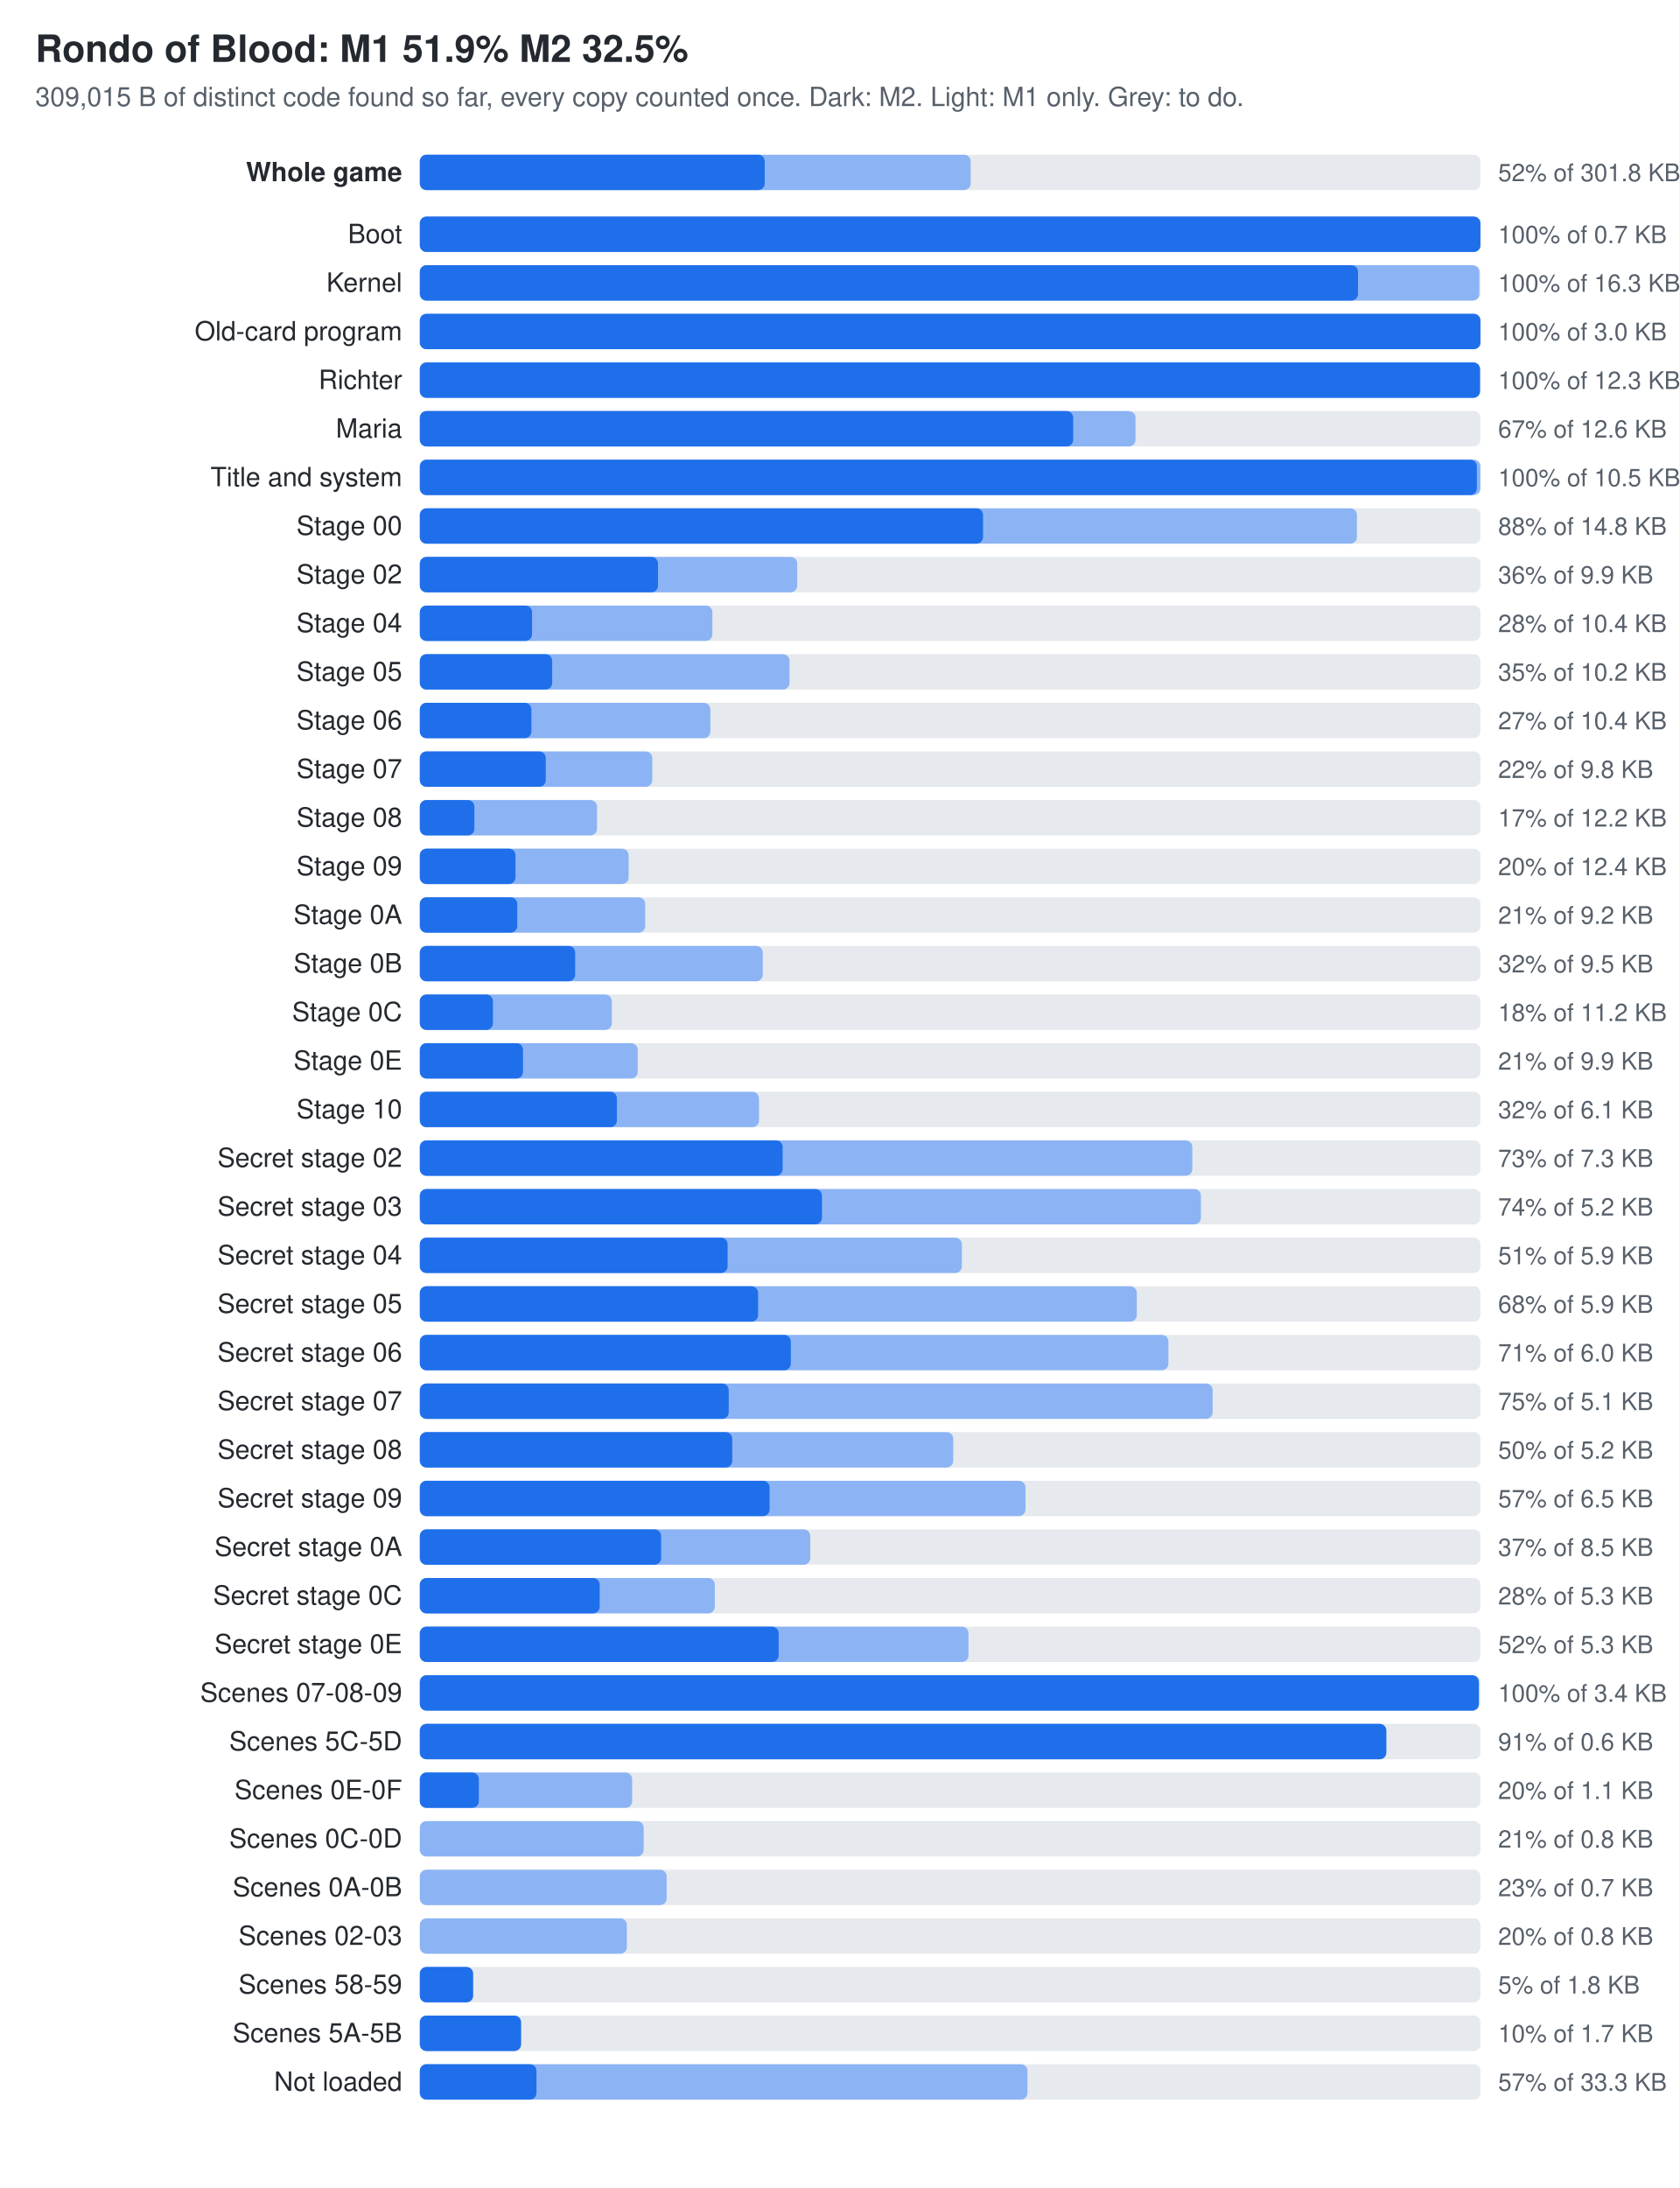
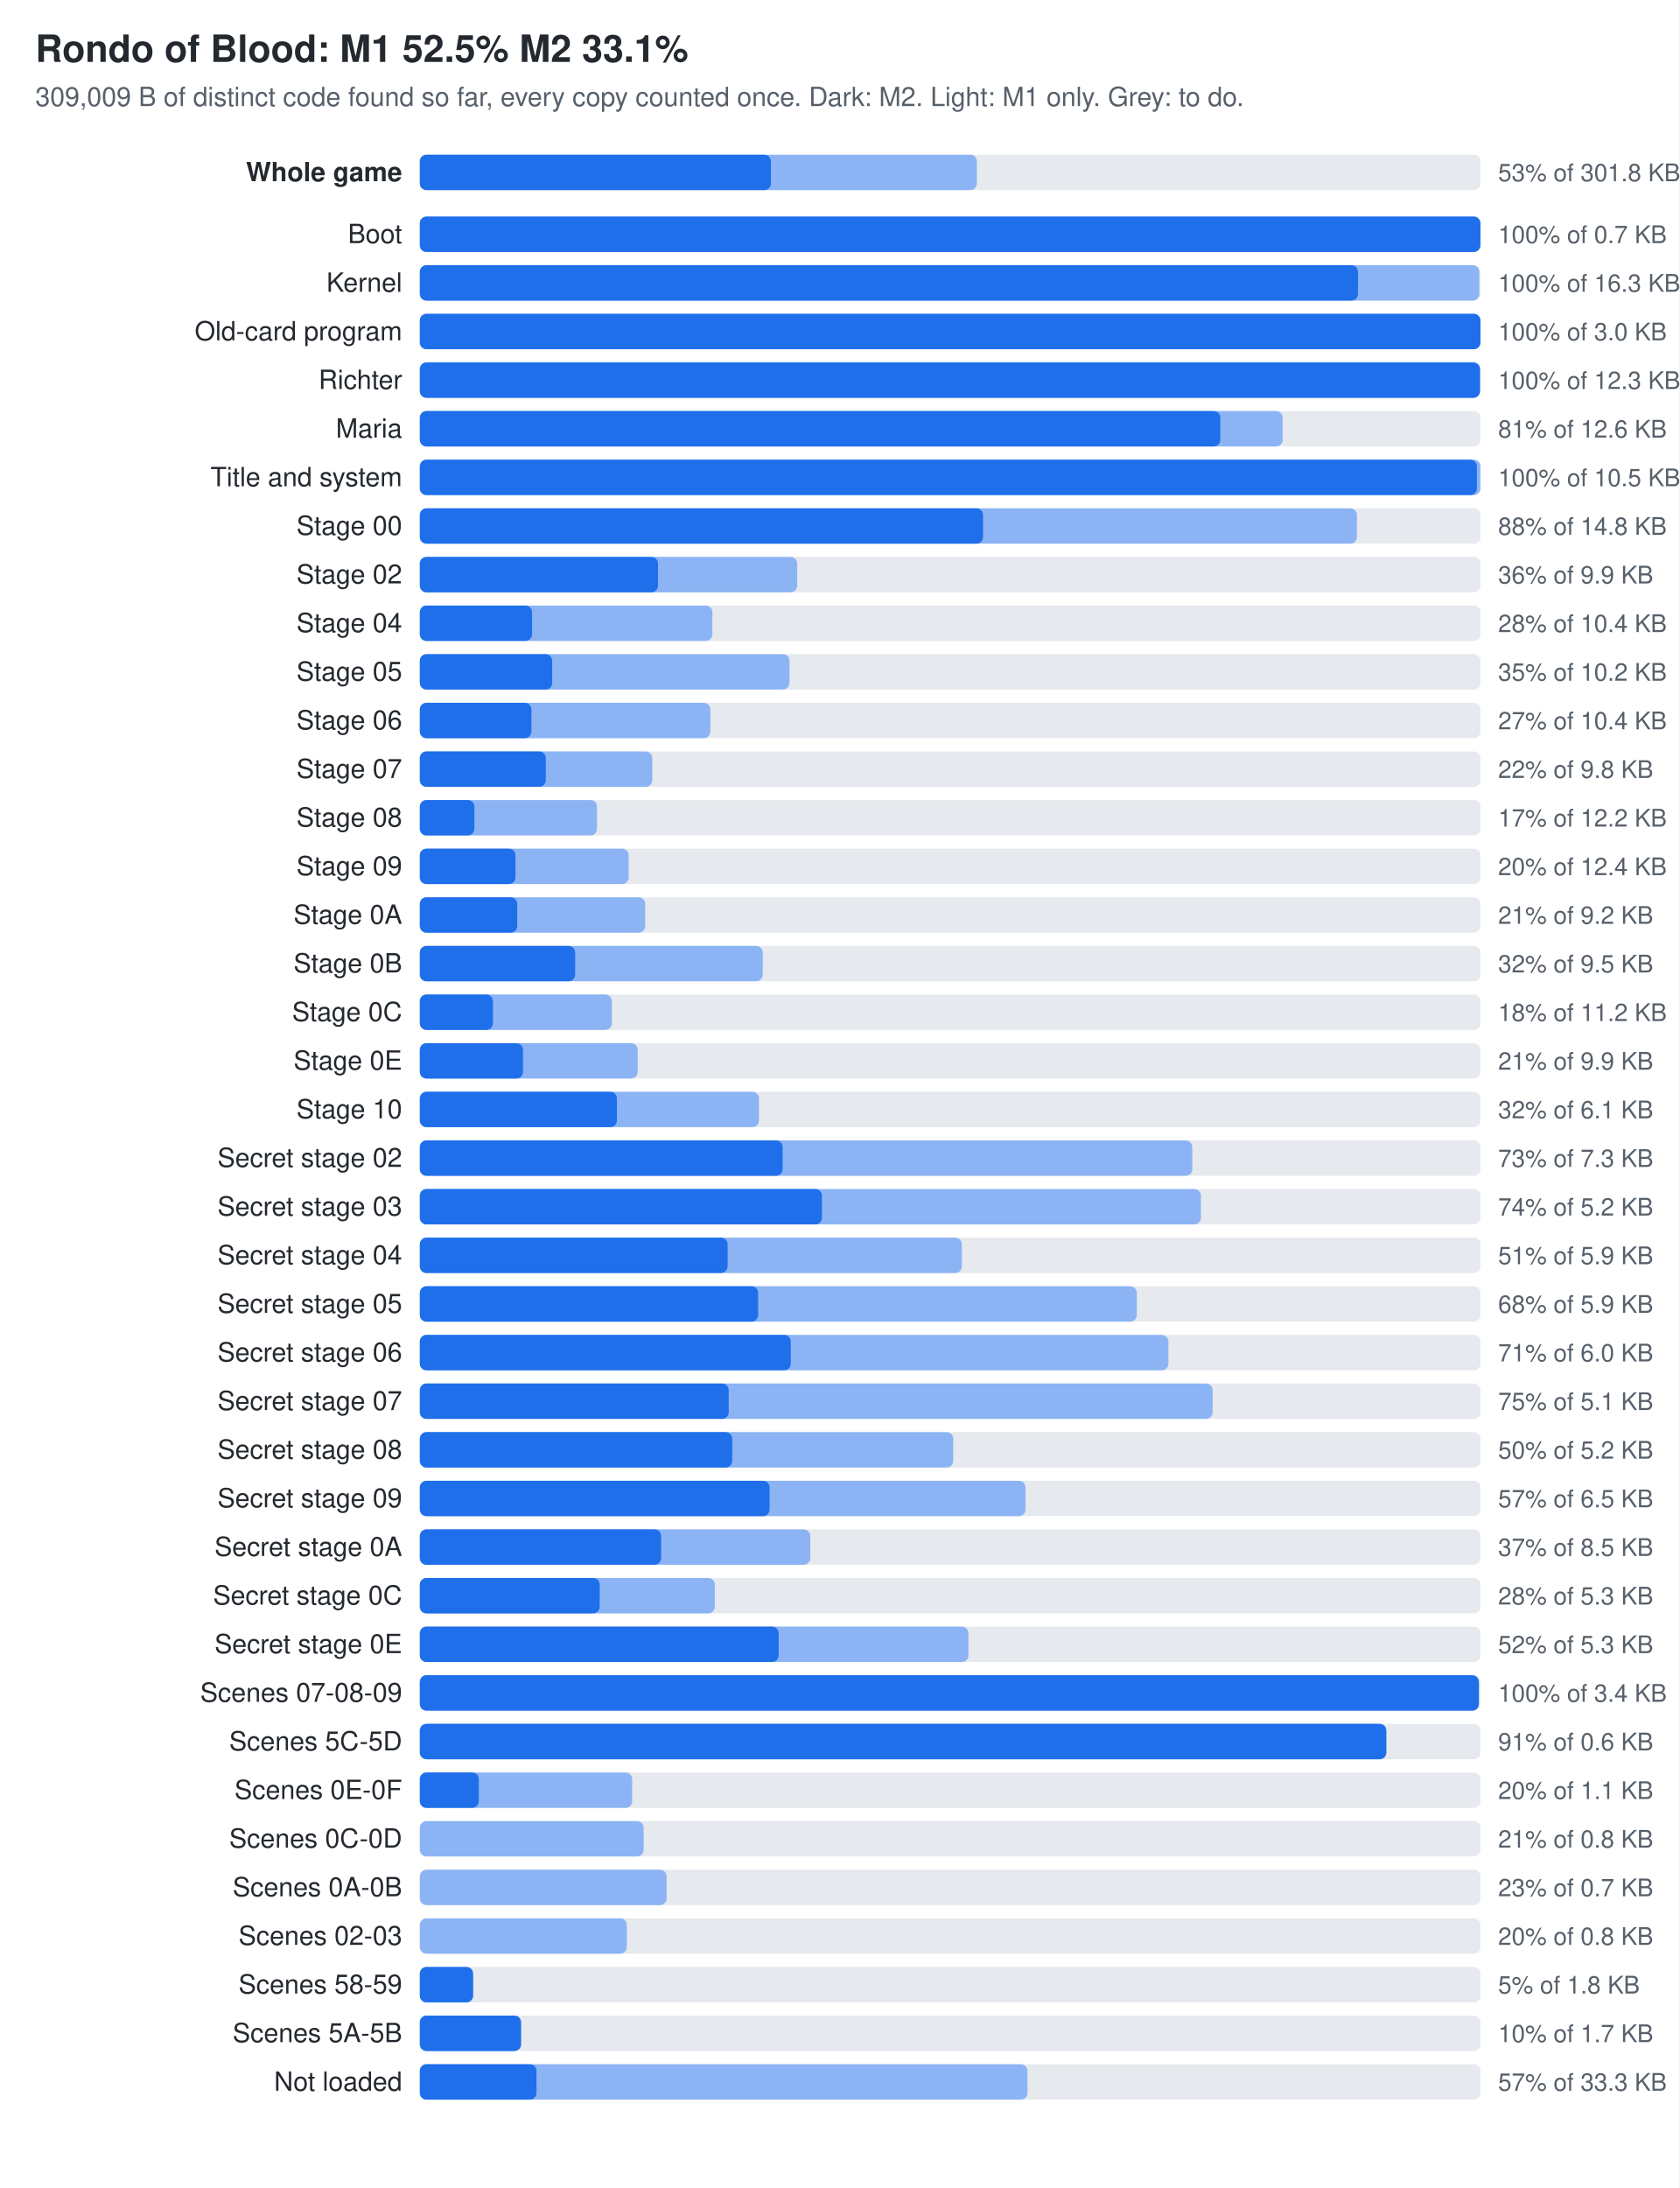
<svg xmlns="http://www.w3.org/2000/svg" width="760" height="990" viewBox="0 0 760 990" font-family="-apple-system,Segoe UI,Helvetica,Arial,sans-serif">
  <rect width="760" height="990" fill="#ffffff" />
-   <text x="16" y="28" font-size="17" font-weight="600" fill="#24292f">Rondo of Blood: M1 51.9%  M2 32.5%</text>
-   <text x="16" y="48" font-size="12" fill="#57606a">309,015 B of distinct code found so far, every copy counted once. Dark: M2. Light: M1 only. Grey: to do.</text>
+   <text x="16" y="28" font-size="17" font-weight="600" fill="#24292f">Rondo of Blood: M1 52.5%  M2 33.1%</text>
+   <text x="16" y="48" font-size="12" fill="#57606a">309,009 B of distinct code found so far, every copy counted once. Dark: M2. Light: M1 only. Grey: to do.</text>
  <text x="182" y="82" font-size="12" text-anchor="end" fill="#24292f" font-weight="600">Whole game</text>
  <rect x="190" y="70" width="480" height="16" rx="3" fill="#e6e9ed" />
-   <rect x="190" y="70" width="249.3" height="16" rx="3" fill="#8cb4f5" />
-   <rect x="190" y="70" width="156.1" height="16" rx="3" fill="#1f6feb" />
-   <text x="678" y="82" font-size="11" fill="#57606a">52% of 301.8 KB</text>
+   <rect x="190" y="70" width="252.1" height="16" rx="3" fill="#8cb4f5" />
+   <rect x="190" y="70" width="158.9" height="16" rx="3" fill="#1f6feb" />
+   <text x="678" y="82" font-size="11" fill="#57606a">53% of 301.8 KB</text>
  <text x="182" y="110" font-size="12" text-anchor="end" fill="#24292f">Boot</text>
  <rect x="190" y="98" width="480" height="16" rx="3" fill="#e6e9ed" />
  <rect x="190" y="98" width="480.0" height="16" rx="3" fill="#8cb4f5" />
  <rect x="190" y="98" width="480.0" height="16" rx="3" fill="#1f6feb" />
  <text x="678" y="110" font-size="11" fill="#57606a">100% of 0.7 KB</text>
  <text x="182" y="132" font-size="12" text-anchor="end" fill="#24292f">Kernel</text>
  <rect x="190" y="120" width="480" height="16" rx="3" fill="#e6e9ed" />
  <rect x="190" y="120" width="479.5" height="16" rx="3" fill="#8cb4f5" />
  <rect x="190" y="120" width="424.6" height="16" rx="3" fill="#1f6feb" />
  <text x="678" y="132" font-size="11" fill="#57606a">100% of 16.3 KB</text>
  <text x="182" y="154" font-size="12" text-anchor="end" fill="#24292f">Old-card program</text>
  <rect x="190" y="142" width="480" height="16" rx="3" fill="#e6e9ed" />
  <rect x="190" y="142" width="480.0" height="16" rx="3" fill="#8cb4f5" />
  <rect x="190" y="142" width="480.0" height="16" rx="3" fill="#1f6feb" />
  <text x="678" y="154" font-size="11" fill="#57606a">100% of 3.0 KB</text>
  <text x="182" y="176" font-size="12" text-anchor="end" fill="#24292f">Richter</text>
  <rect x="190" y="164" width="480" height="16" rx="3" fill="#e6e9ed" />
  <rect x="190" y="164" width="479.8" height="16" rx="3" fill="#8cb4f5" />
  <rect x="190" y="164" width="479.8" height="16" rx="3" fill="#1f6feb" />
  <text x="678" y="176" font-size="11" fill="#57606a">100% of 12.3 KB</text>
  <text x="182" y="198" font-size="12" text-anchor="end" fill="#24292f">Maria</text>
  <rect x="190" y="186" width="480" height="16" rx="3" fill="#e6e9ed" />
-   <rect x="190" y="186" width="323.9" height="16" rx="3" fill="#8cb4f5" />
-   <rect x="190" y="186" width="295.7" height="16" rx="3" fill="#1f6feb" />
-   <text x="678" y="198" font-size="11" fill="#57606a">67% of 12.6 KB</text>
+   <rect x="190" y="186" width="390.5" height="16" rx="3" fill="#8cb4f5" />
+   <rect x="190" y="186" width="362.3" height="16" rx="3" fill="#1f6feb" />
+   <text x="678" y="198" font-size="11" fill="#57606a">81% of 12.6 KB</text>
  <text x="182" y="220" font-size="12" text-anchor="end" fill="#24292f">Title and system</text>
  <rect x="190" y="208" width="480" height="16" rx="3" fill="#e6e9ed" />
  <rect x="190" y="208" width="480.0" height="16" rx="3" fill="#8cb4f5" />
  <rect x="190" y="208" width="478.4" height="16" rx="3" fill="#1f6feb" />
  <text x="678" y="220" font-size="11" fill="#57606a">100% of 10.5 KB</text>
  <text x="182" y="242" font-size="12" text-anchor="end" fill="#24292f">Stage 00</text>
  <rect x="190" y="230" width="480" height="16" rx="3" fill="#e6e9ed" />
  <rect x="190" y="230" width="424.1" height="16" rx="3" fill="#8cb4f5" />
  <rect x="190" y="230" width="254.9" height="16" rx="3" fill="#1f6feb" />
  <text x="678" y="242" font-size="11" fill="#57606a">88% of 14.8 KB</text>
  <text x="182" y="264" font-size="12" text-anchor="end" fill="#24292f">Stage 02</text>
  <rect x="190" y="252" width="480" height="16" rx="3" fill="#e6e9ed" />
  <rect x="190" y="252" width="170.8" height="16" rx="3" fill="#8cb4f5" />
  <rect x="190" y="252" width="107.8" height="16" rx="3" fill="#1f6feb" />
  <text x="678" y="264" font-size="11" fill="#57606a">36% of 9.9 KB</text>
  <text x="182" y="286" font-size="12" text-anchor="end" fill="#24292f">Stage 04</text>
  <rect x="190" y="274" width="480" height="16" rx="3" fill="#e6e9ed" />
  <rect x="190" y="274" width="132.4" height="16" rx="3" fill="#8cb4f5" />
  <rect x="190" y="274" width="50.8" height="16" rx="3" fill="#1f6feb" />
  <text x="678" y="286" font-size="11" fill="#57606a">28% of 10.4 KB</text>
  <text x="182" y="308" font-size="12" text-anchor="end" fill="#24292f">Stage 05</text>
  <rect x="190" y="296" width="480" height="16" rx="3" fill="#e6e9ed" />
  <rect x="190" y="296" width="167.3" height="16" rx="3" fill="#8cb4f5" />
  <rect x="190" y="296" width="59.9" height="16" rx="3" fill="#1f6feb" />
  <text x="678" y="308" font-size="11" fill="#57606a">35% of 10.2 KB</text>
  <text x="182" y="330" font-size="12" text-anchor="end" fill="#24292f">Stage 06</text>
  <rect x="190" y="318" width="480" height="16" rx="3" fill="#e6e9ed" />
  <rect x="190" y="318" width="131.5" height="16" rx="3" fill="#8cb4f5" />
  <rect x="190" y="318" width="50.5" height="16" rx="3" fill="#1f6feb" />
  <text x="678" y="330" font-size="11" fill="#57606a">27% of 10.4 KB</text>
  <text x="182" y="352" font-size="12" text-anchor="end" fill="#24292f">Stage 07</text>
  <rect x="190" y="340" width="480" height="16" rx="3" fill="#e6e9ed" />
  <rect x="190" y="340" width="105.2" height="16" rx="3" fill="#8cb4f5" />
  <rect x="190" y="340" width="57.0" height="16" rx="3" fill="#1f6feb" />
  <text x="678" y="352" font-size="11" fill="#57606a">22% of 9.8 KB</text>
  <text x="182" y="374" font-size="12" text-anchor="end" fill="#24292f">Stage 08</text>
  <rect x="190" y="362" width="480" height="16" rx="3" fill="#e6e9ed" />
  <rect x="190" y="362" width="80.2" height="16" rx="3" fill="#8cb4f5" />
  <rect x="190" y="362" width="24.7" height="16" rx="3" fill="#1f6feb" />
  <text x="678" y="374" font-size="11" fill="#57606a">17% of 12.2 KB</text>
  <text x="182" y="396" font-size="12" text-anchor="end" fill="#24292f">Stage 09</text>
  <rect x="190" y="384" width="480" height="16" rx="3" fill="#e6e9ed" />
  <rect x="190" y="384" width="94.5" height="16" rx="3" fill="#8cb4f5" />
  <rect x="190" y="384" width="43.3" height="16" rx="3" fill="#1f6feb" />
  <text x="678" y="396" font-size="11" fill="#57606a">20% of 12.4 KB</text>
  <text x="182" y="418" font-size="12" text-anchor="end" fill="#24292f">Stage 0A</text>
  <rect x="190" y="406" width="480" height="16" rx="3" fill="#e6e9ed" />
  <rect x="190" y="406" width="102.0" height="16" rx="3" fill="#8cb4f5" />
  <rect x="190" y="406" width="44.1" height="16" rx="3" fill="#1f6feb" />
  <text x="678" y="418" font-size="11" fill="#57606a">21% of 9.2 KB</text>
  <text x="182" y="440" font-size="12" text-anchor="end" fill="#24292f">Stage 0B</text>
  <rect x="190" y="428" width="480" height="16" rx="3" fill="#e6e9ed" />
  <rect x="190" y="428" width="155.2" height="16" rx="3" fill="#8cb4f5" />
  <rect x="190" y="428" width="70.3" height="16" rx="3" fill="#1f6feb" />
  <text x="678" y="440" font-size="11" fill="#57606a">32% of 9.5 KB</text>
  <text x="182" y="462" font-size="12" text-anchor="end" fill="#24292f">Stage 0C</text>
  <rect x="190" y="450" width="480" height="16" rx="3" fill="#e6e9ed" />
  <rect x="190" y="450" width="86.9" height="16" rx="3" fill="#8cb4f5" />
  <rect x="190" y="450" width="33.1" height="16" rx="3" fill="#1f6feb" />
  <text x="678" y="462" font-size="11" fill="#57606a">18% of 11.2 KB</text>
  <text x="182" y="484" font-size="12" text-anchor="end" fill="#24292f">Stage 0E</text>
  <rect x="190" y="472" width="480" height="16" rx="3" fill="#e6e9ed" />
  <rect x="190" y="472" width="98.6" height="16" rx="3" fill="#8cb4f5" />
  <rect x="190" y="472" width="46.7" height="16" rx="3" fill="#1f6feb" />
  <text x="678" y="484" font-size="11" fill="#57606a">21% of 9.9 KB</text>
  <text x="182" y="506" font-size="12" text-anchor="end" fill="#24292f">Stage 10</text>
  <rect x="190" y="494" width="480" height="16" rx="3" fill="#e6e9ed" />
  <rect x="190" y="494" width="153.5" height="16" rx="3" fill="#8cb4f5" />
  <rect x="190" y="494" width="89.2" height="16" rx="3" fill="#1f6feb" />
  <text x="678" y="506" font-size="11" fill="#57606a">32% of 6.1 KB</text>
  <text x="182" y="528" font-size="12" text-anchor="end" fill="#24292f">Secret stage 02</text>
  <rect x="190" y="516" width="480" height="16" rx="3" fill="#e6e9ed" />
  <rect x="190" y="516" width="349.6" height="16" rx="3" fill="#8cb4f5" />
  <rect x="190" y="516" width="164.2" height="16" rx="3" fill="#1f6feb" />
  <text x="678" y="528" font-size="11" fill="#57606a">73% of 7.3 KB</text>
  <text x="182" y="550" font-size="12" text-anchor="end" fill="#24292f">Secret stage 03</text>
  <rect x="190" y="538" width="480" height="16" rx="3" fill="#e6e9ed" />
  <rect x="190" y="538" width="353.5" height="16" rx="3" fill="#8cb4f5" />
  <rect x="190" y="538" width="182.0" height="16" rx="3" fill="#1f6feb" />
  <text x="678" y="550" font-size="11" fill="#57606a">74% of 5.2 KB</text>
  <text x="182" y="572" font-size="12" text-anchor="end" fill="#24292f">Secret stage 04</text>
  <rect x="190" y="560" width="480" height="16" rx="3" fill="#e6e9ed" />
  <rect x="190" y="560" width="245.3" height="16" rx="3" fill="#8cb4f5" />
  <rect x="190" y="560" width="139.3" height="16" rx="3" fill="#1f6feb" />
  <text x="678" y="572" font-size="11" fill="#57606a">51% of 5.9 KB</text>
  <text x="182" y="594" font-size="12" text-anchor="end" fill="#24292f">Secret stage 05</text>
  <rect x="190" y="582" width="480" height="16" rx="3" fill="#e6e9ed" />
  <rect x="190" y="582" width="324.5" height="16" rx="3" fill="#8cb4f5" />
  <rect x="190" y="582" width="153.1" height="16" rx="3" fill="#1f6feb" />
  <text x="678" y="594" font-size="11" fill="#57606a">68% of 5.9 KB</text>
  <text x="182" y="616" font-size="12" text-anchor="end" fill="#24292f">Secret stage 06</text>
  <rect x="190" y="604" width="480" height="16" rx="3" fill="#e6e9ed" />
  <rect x="190" y="604" width="338.8" height="16" rx="3" fill="#8cb4f5" />
  <rect x="190" y="604" width="167.9" height="16" rx="3" fill="#1f6feb" />
  <text x="678" y="616" font-size="11" fill="#57606a">71% of 6.0 KB</text>
  <text x="182" y="638" font-size="12" text-anchor="end" fill="#24292f">Secret stage 07</text>
  <rect x="190" y="626" width="480" height="16" rx="3" fill="#e6e9ed" />
  <rect x="190" y="626" width="358.8" height="16" rx="3" fill="#8cb4f5" />
  <rect x="190" y="626" width="139.8" height="16" rx="3" fill="#1f6feb" />
  <text x="678" y="638" font-size="11" fill="#57606a">75% of 5.1 KB</text>
  <text x="182" y="660" font-size="12" text-anchor="end" fill="#24292f">Secret stage 08</text>
  <rect x="190" y="648" width="480" height="16" rx="3" fill="#e6e9ed" />
  <rect x="190" y="648" width="241.4" height="16" rx="3" fill="#8cb4f5" />
  <rect x="190" y="648" width="141.4" height="16" rx="3" fill="#1f6feb" />
  <text x="678" y="660" font-size="11" fill="#57606a">50% of 5.2 KB</text>
  <text x="182" y="682" font-size="12" text-anchor="end" fill="#24292f">Secret stage 09</text>
  <rect x="190" y="670" width="480" height="16" rx="3" fill="#e6e9ed" />
  <rect x="190" y="670" width="274.1" height="16" rx="3" fill="#8cb4f5" />
  <rect x="190" y="670" width="158.3" height="16" rx="3" fill="#1f6feb" />
  <text x="678" y="682" font-size="11" fill="#57606a">57% of 6.5 KB</text>
  <text x="182" y="704" font-size="12" text-anchor="end" fill="#24292f">Secret stage 0A</text>
  <rect x="190" y="692" width="480" height="16" rx="3" fill="#e6e9ed" />
  <rect x="190" y="692" width="176.7" height="16" rx="3" fill="#8cb4f5" />
  <rect x="190" y="692" width="109.2" height="16" rx="3" fill="#1f6feb" />
  <text x="678" y="704" font-size="11" fill="#57606a">37% of 8.5 KB</text>
  <text x="182" y="726" font-size="12" text-anchor="end" fill="#24292f">Secret stage 0C</text>
  <rect x="190" y="714" width="480" height="16" rx="3" fill="#e6e9ed" />
  <rect x="190" y="714" width="133.5" height="16" rx="3" fill="#8cb4f5" />
  <rect x="190" y="714" width="81.4" height="16" rx="3" fill="#1f6feb" />
  <text x="678" y="726" font-size="11" fill="#57606a">28% of 5.3 KB</text>
  <text x="182" y="748" font-size="12" text-anchor="end" fill="#24292f">Secret stage 0E</text>
  <rect x="190" y="736" width="480" height="16" rx="3" fill="#e6e9ed" />
  <rect x="190" y="736" width="248.3" height="16" rx="3" fill="#8cb4f5" />
  <rect x="190" y="736" width="162.4" height="16" rx="3" fill="#1f6feb" />
  <text x="678" y="748" font-size="11" fill="#57606a">52% of 5.3 KB</text>
  <text x="182" y="770" font-size="12" text-anchor="end" fill="#24292f">Scenes 07-08-09</text>
  <rect x="190" y="758" width="480" height="16" rx="3" fill="#e6e9ed" />
  <rect x="190" y="758" width="479.3" height="16" rx="3" fill="#8cb4f5" />
  <rect x="190" y="758" width="479.3" height="16" rx="3" fill="#1f6feb" />
  <text x="678" y="770" font-size="11" fill="#57606a">100% of 3.4 KB</text>
  <text x="182" y="792" font-size="12" text-anchor="end" fill="#24292f">Scenes 5C-5D</text>
  <rect x="190" y="780" width="480" height="16" rx="3" fill="#e6e9ed" />
  <rect x="190" y="780" width="437.4" height="16" rx="3" fill="#8cb4f5" />
  <rect x="190" y="780" width="437.4" height="16" rx="3" fill="#1f6feb" />
  <text x="678" y="792" font-size="11" fill="#57606a">91% of 0.6 KB</text>
  <text x="182" y="814" font-size="12" text-anchor="end" fill="#24292f">Scenes 0E-0F</text>
  <rect x="190" y="802" width="480" height="16" rx="3" fill="#e6e9ed" />
  <rect x="190" y="802" width="96.1" height="16" rx="3" fill="#8cb4f5" />
  <rect x="190" y="802" width="26.7" height="16" rx="3" fill="#1f6feb" />
  <text x="678" y="814" font-size="11" fill="#57606a">20% of 1.1 KB</text>
  <text x="182" y="836" font-size="12" text-anchor="end" fill="#24292f">Scenes 0C-0D</text>
  <rect x="190" y="824" width="480" height="16" rx="3" fill="#e6e9ed" />
  <rect x="190" y="824" width="101.3" height="16" rx="3" fill="#8cb4f5" />
  <text x="678" y="836" font-size="11" fill="#57606a">21% of 0.8 KB</text>
  <text x="182" y="858" font-size="12" text-anchor="end" fill="#24292f">Scenes 0A-0B</text>
  <rect x="190" y="846" width="480" height="16" rx="3" fill="#e6e9ed" />
  <rect x="190" y="846" width="111.7" height="16" rx="3" fill="#8cb4f5" />
  <text x="678" y="858" font-size="11" fill="#57606a">23% of 0.7 KB</text>
  <text x="182" y="880" font-size="12" text-anchor="end" fill="#24292f">Scenes 02-03</text>
  <rect x="190" y="868" width="480" height="16" rx="3" fill="#e6e9ed" />
  <rect x="190" y="868" width="93.7" height="16" rx="3" fill="#8cb4f5" />
  <text x="678" y="880" font-size="11" fill="#57606a">20% of 0.8 KB</text>
  <text x="182" y="902" font-size="12" text-anchor="end" fill="#24292f">Scenes 58-59</text>
  <rect x="190" y="890" width="480" height="16" rx="3" fill="#e6e9ed" />
  <rect x="190" y="890" width="24.1" height="16" rx="3" fill="#8cb4f5" />
  <rect x="190" y="890" width="24.1" height="16" rx="3" fill="#1f6feb" />
  <text x="678" y="902" font-size="11" fill="#57606a">5% of 1.8 KB</text>
  <text x="182" y="924" font-size="12" text-anchor="end" fill="#24292f">Scenes 5A-5B</text>
  <rect x="190" y="912" width="480" height="16" rx="3" fill="#e6e9ed" />
  <rect x="190" y="912" width="45.8" height="16" rx="3" fill="#8cb4f5" />
  <rect x="190" y="912" width="45.8" height="16" rx="3" fill="#1f6feb" />
  <text x="678" y="924" font-size="11" fill="#57606a">10% of 1.7 KB</text>
  <text x="182" y="946" font-size="12" text-anchor="end" fill="#24292f">Not loaded</text>
  <rect x="190" y="934" width="480" height="16" rx="3" fill="#e6e9ed" />
  <rect x="190" y="934" width="275.0" height="16" rx="3" fill="#8cb4f5" />
  <rect x="190" y="934" width="52.8" height="16" rx="3" fill="#1f6feb" />
  <text x="678" y="946" font-size="11" fill="#57606a">57% of 33.3 KB</text>
</svg>
